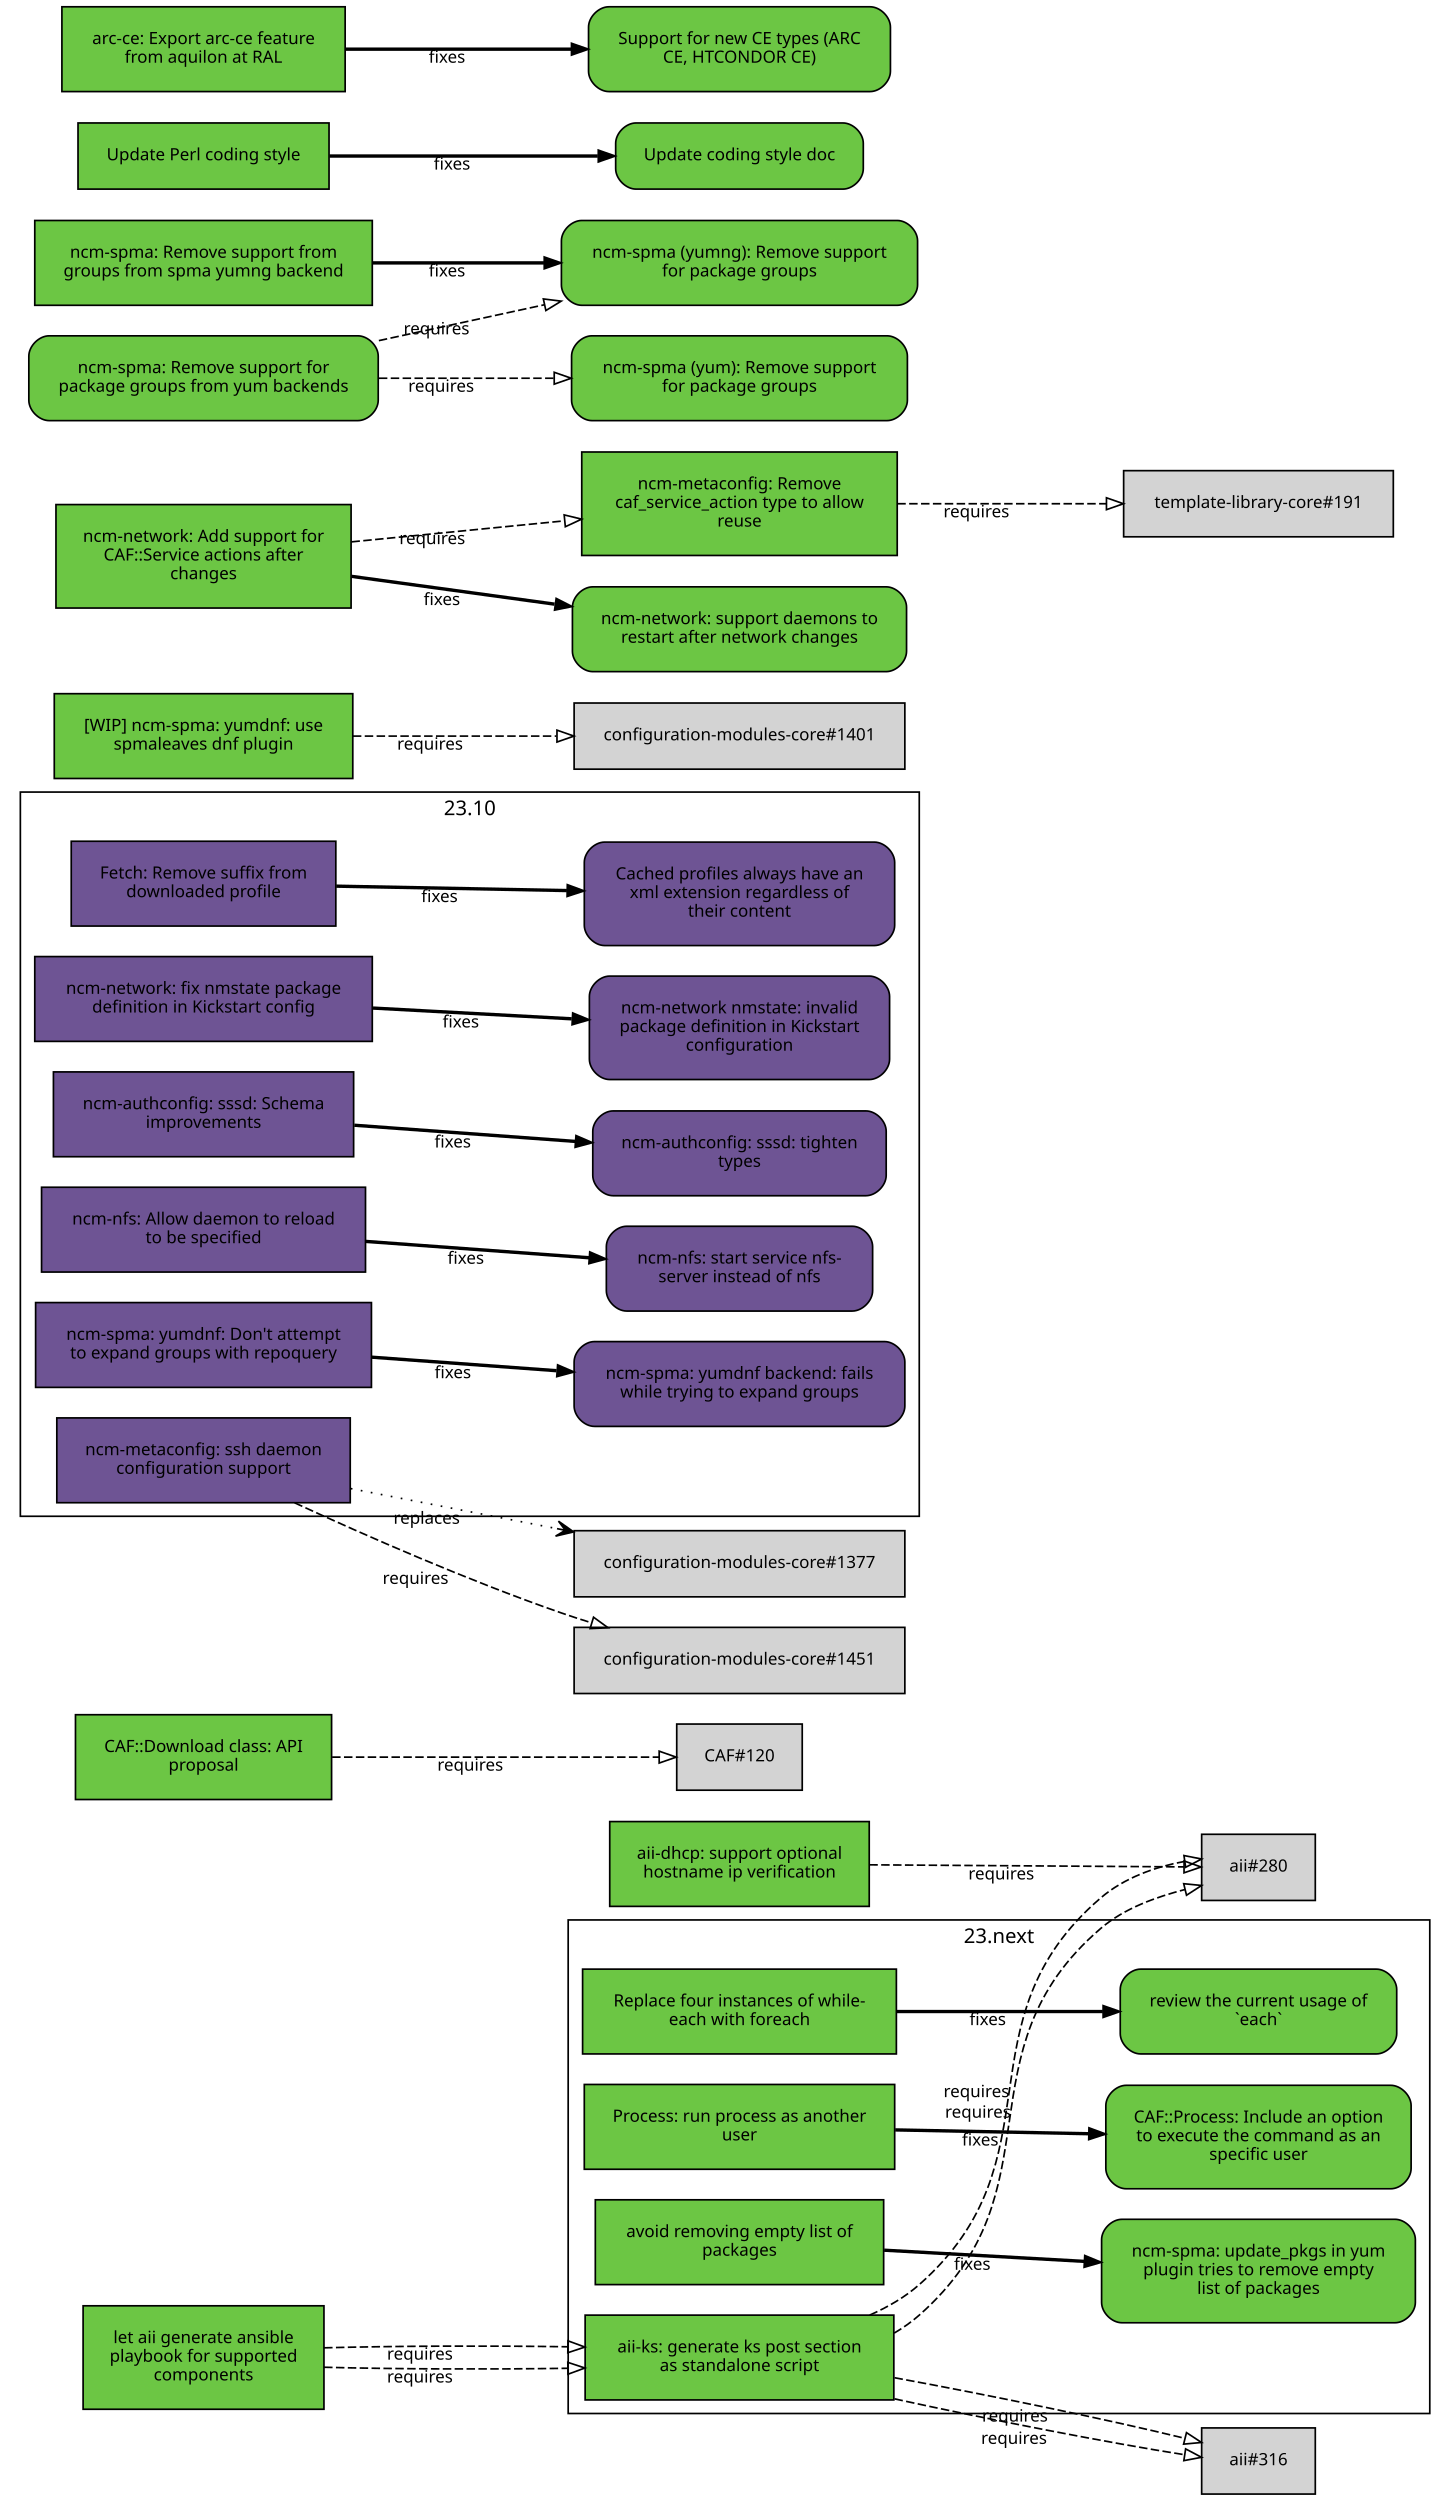
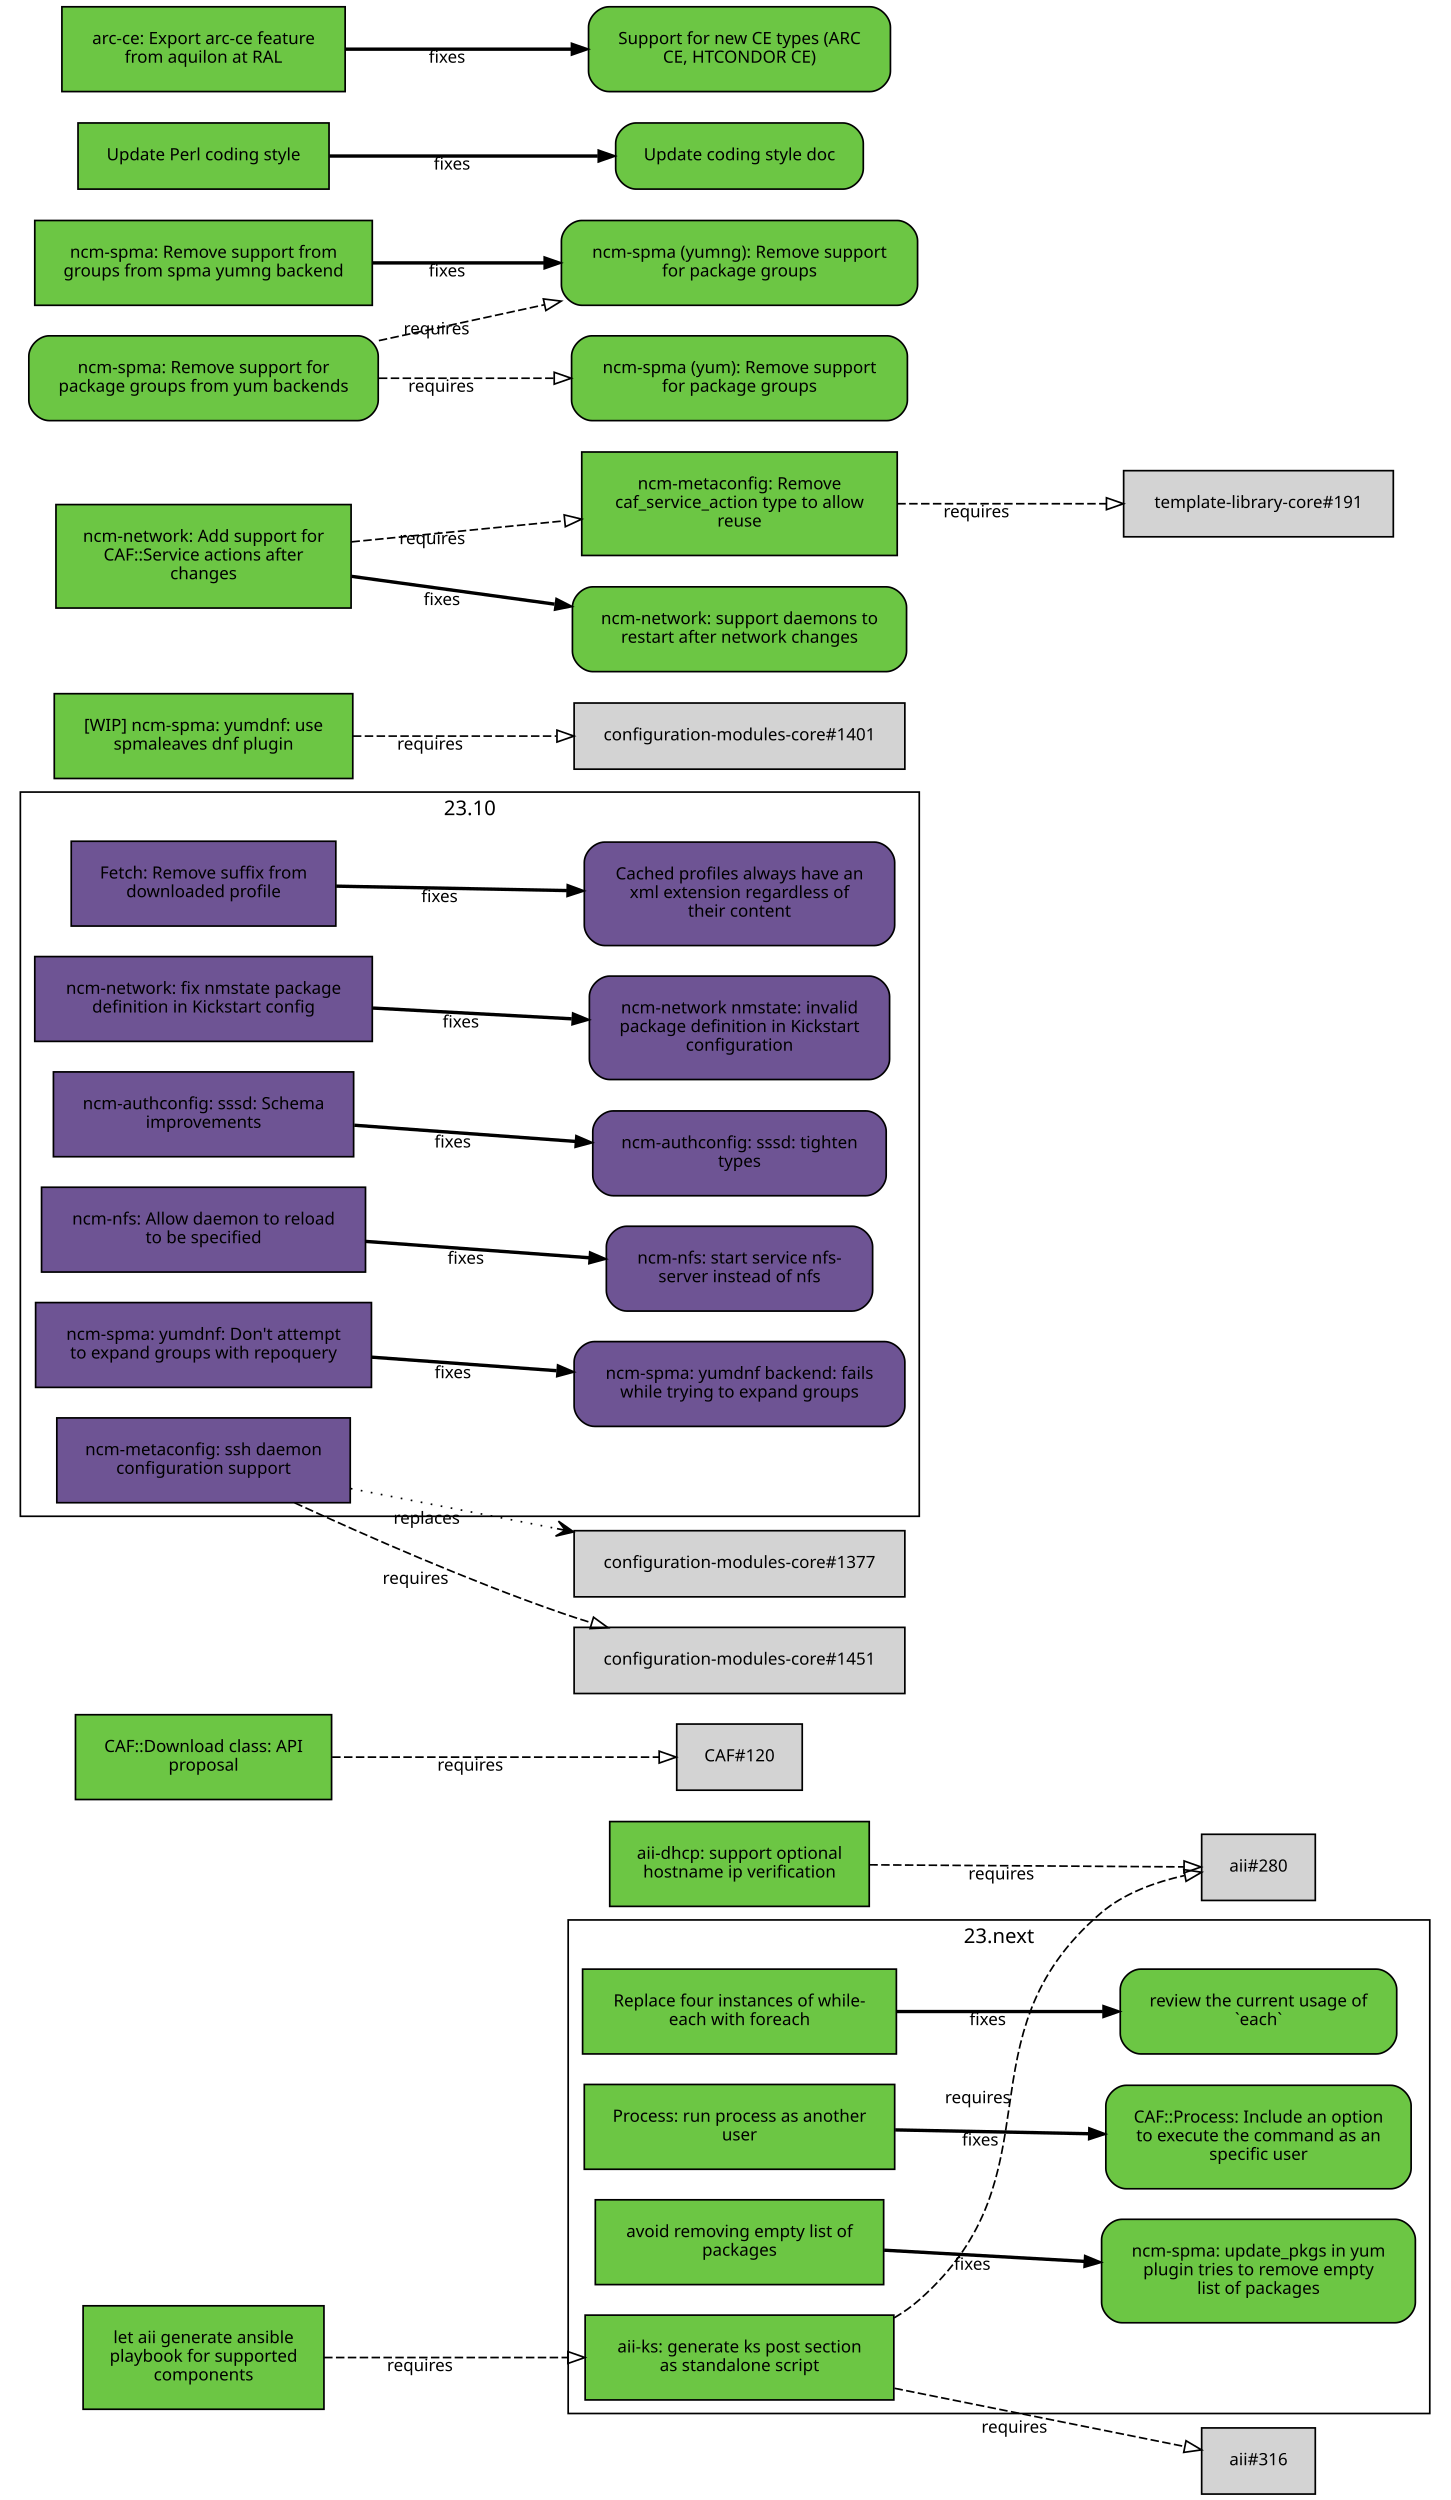
<svg xmlns="http://www.w3.org/2000/svg" xmlns:xlink="http://www.w3.org/1999/xlink" width="855pt" height="1474pt" viewBox="0.00 0.00 855.00 1474.00">
  <g id="graph0" class="graph" transform="scale(1 1) rotate(0) translate(4 1470)">
    <polygon fill="white" stroke="white" points="-4,5 -4,-1470 852,-1470 852,5 -4,5" />
    <g id="clust2" class="cluster">
      <polygon fill="none" stroke="black" points="8,-576 8,-1003 538,-1003 538,-576 8,-576" />
      <text text-anchor="middle" x="273" y="-989.4" font-family="Sans" font-size="12.00">23.10</text>
    </g>
    <g id="clust1" class="cluster">
      <polygon fill="none" stroke="black" points="331,-47 331,-338 839,-338 839,-47 331,-47" />
      <text text-anchor="middle" x="585" y="-324.4" font-family="Sans" font-size="12.00">23.next</text>
    </g>
    <g id="node1" class="node">
      <g id="a_node1">
        <a xlink:href="https://github.com/quattor/aii/pull/328" xlink:title="aii#328 (pull-request)" target="_parent">
          <polygon fill="#6cc644" stroke="black" points="523,-105 341,-105 341,-55 523,-55 523,-105" />
          <text text-anchor="middle" x="432" y="-83" font-family="Sans" font-size="10.00">aii-ks: generate ks post section</text>
          <text text-anchor="middle" x="432" y="-72" font-family="Sans" font-size="10.00">as standalone script</text>
        </a>
      </g>
    </g>
    <g id="node2" class="node">
      <polygon fill="lightgrey" stroke="black" points="771.5,-388.5 704.5,-388.5 704.5,-349.5 771.5,-349.5 771.5,-388.5" />
      <text text-anchor="middle" x="738" y="-366.5" font-family="Sans" font-size="10.00">aii#280</text>
    </g>
    <g id="edge1" class="edge">
-       <path fill="none" stroke="black" stroke-dasharray="5,2" d="M523.177,-94.39C528.47,-97.484 533.473,-101.008 538,-105 621.964,-179.027 560.019,-260.143 645,-333 658.839,-344.864 677.673,-351.519 694.696,-355.954" />
-       <polygon fill="none" stroke="black" points="693.914,-359.366 704.458,-358.332 695.57,-352.565 693.914,-359.366" />
-       <text text-anchor="middle" x="572.597" y="-221.396" font-family="Sans" font-size="10.00">requires</text>
+       <path fill="none" stroke="black" stroke-dasharray="5,2" d="M523.177,-103.373C528.47,-106.484 533.473,-110.008 538,-114 621.964,-188.027 560.019,-269.143 645,-342 658.709,-353.754 677.321,-360.394 694.218,-364.145" />
+       <polygon fill="none" stroke="black" points="693.975,-367.663 704.458,-366.126 695.305,-360.79 693.975,-367.663" />
+       <text text-anchor="middle" x="572.527" y="-229.944" font-family="Sans" font-size="10.00">requires</text>
    </g>
    <g id="node3" class="node">
      <polygon fill="lightgrey" stroke="black" points="771.5,-38.5 704.5,-38.5 704.5,0.5 771.5,0.5 771.5,-38.5" />
      <text text-anchor="middle" x="738" y="-16.5" font-family="Sans" font-size="10.00">aii#316</text>
    </g>
    <g id="edge2" class="edge">
-       <path fill="none" stroke="black" stroke-dasharray="5,2" d="M523.387,-55.632C579.936,-43.279 650.18,-29.64 694.316,-22.702" />
-       <polygon fill="none" stroke="black" points="695.047,-26.131 704.407,-21.166 693.994,-19.211 695.047,-26.131" />
-       <text text-anchor="middle" x="593.86" y="-29.068" font-family="Sans" font-size="10.00">requires</text>
-     </g>
-     <g id="edge4" class="edge">
-       <path fill="none" stroke="black" stroke-dasharray="5,2" d="M508.774,-105.023C519.372,-109.688 529.52,-115.524 538,-123 621.964,-197.027 560.019,-278.143 645,-351 658.709,-362.754 677.321,-369.394 694.218,-372.46" />
-       <polygon fill="none" stroke="black" points="694.064,-375.973 704.458,-373.92 695.052,-369.043 694.064,-375.973" />
-       <text text-anchor="middle" x="571.715" y="-233.513" font-family="Sans" font-size="10.00">requires</text>
-     </g>
-     <g id="edge5" class="edge">
-       <path fill="none" stroke="black" stroke-dasharray="5,2" d="M523.387,-68.094C580.055,-57.731 650.477,-43.141 694.595,-32.36" />
-       <polygon fill="none" stroke="black" points="695.551,-35.729 704.407,-29.914 693.857,-28.937 695.551,-35.729" />
-       <text text-anchor="middle" x="594.405" y="-42.236" font-family="Sans" font-size="10.00">requires</text>
+       <path fill="none" stroke="black" stroke-dasharray="5,2" d="M523.387,-61.863C580.055,-50.492 650.477,-36.362 694.595,-27.509" />
+       <polygon fill="none" stroke="black" points="695.291,-30.939 704.407,-25.54 693.914,-24.076 695.291,-30.939" />
+       <text text-anchor="middle" x="594.051" y="-35.671" font-family="Sans" font-size="10.00">requires</text>
    </g>
    <g id="node4" class="node">
      <g id="a_node4">
        <a xlink:href="https://github.com/quattor/aii/pull/331" xlink:title="aii#331 (pull-request)" target="_parent">
          <polygon fill="#6cc644" stroke="black" points="187,-110.5 45,-110.5 45,-49.5 187,-49.5 187,-110.5" />
          <text text-anchor="middle" x="116" y="-88.5" font-family="Sans" font-size="10.00">let aii generate ansible</text>
          <text text-anchor="middle" x="116" y="-77.5" font-family="Sans" font-size="10.00">playbook for supported</text>
          <text text-anchor="middle" x="116" y="-66.5" font-family="Sans" font-size="10.00">components</text>
        </a>
      </g>
    </g>
    <g id="edge3" class="edge">
-       <path fill="none" stroke="black" stroke-dasharray="5,2" d="M187.077,-74.27C229.343,-73.16 283.883,-72.956 330.668,-73.657" />
-       <polygon fill="none" stroke="black" points="330.777,-77.159 340.834,-73.826 330.893,-70.16 330.777,-77.159" />
-       <text text-anchor="middle" x="243.574" y="-65.263" font-family="Sans" font-size="10.00">requires</text>
-     </g>
-     <g id="edge6" class="edge">
-       <path fill="none" stroke="black" stroke-dasharray="5,2" d="M187.077,-85.73C229.343,-86.84 283.883,-87.044 330.668,-86.343" />
-       <polygon fill="none" stroke="black" points="330.893,-89.84 340.834,-86.174 330.777,-82.841 330.893,-89.84" />
-       <text text-anchor="middle" x="243.574" y="-78.737" font-family="Sans" font-size="10.00">requires</text>
+       <path fill="none" stroke="black" stroke-dasharray="5,2" d="M187.077,-80C229.343,-80 283.883,-80 330.668,-80" />
+       <polygon fill="none" stroke="black" points="330.834,-83.5 340.834,-80 330.834,-76.5 330.834,-83.5" />
+       <text text-anchor="middle" x="243.574" y="-72" font-family="Sans" font-size="10.00">requires</text>
    </g>
    <g id="node5" class="node">
      <g id="a_node5">
        <a xlink:href="https://github.com/quattor/aii/pull/299" xlink:title="aii#299 (pull-request)" target="_parent">
          <polygon fill="#6cc644" stroke="black" points="508.5,-396 355.5,-396 355.5,-346 508.5,-346 508.5,-396" />
          <text text-anchor="middle" x="432" y="-374" font-family="Sans" font-size="10.00">aii-dhcp: support optional</text>
          <text text-anchor="middle" x="432" y="-363" font-family="Sans" font-size="10.00">hostname ip verification</text>
        </a>
      </g>
    </g>
-     <g id="edge7" class="edge">
+     <g id="edge4" class="edge">
      <path fill="none" stroke="black" stroke-dasharray="5,2" d="M508.537,-370.503C567.023,-370.118 645.931,-369.599 694.049,-369.283" />
      <polygon fill="none" stroke="black" points="694.146,-372.782 704.123,-369.216 694.1,-365.782 694.146,-372.782" />
      <text text-anchor="middle" x="586.342" y="-361.86" font-family="Sans" font-size="10.00">requires</text>
    </g>
    <g id="node6" class="node">
      <g id="a_node6">
        <a xlink:href="https://github.com/quattor/CAF/pull/277" xlink:title="CAF#277 (pull-request)" target="_parent">
          <polygon fill="#6cc644" stroke="black" points="524.5,-309 339.5,-309 339.5,-259 524.5,-259 524.5,-309" />
          <text text-anchor="middle" x="432" y="-287" font-family="Sans" font-size="10.00">Replace four instances of while-</text>
          <text text-anchor="middle" x="432" y="-276" font-family="Sans" font-size="10.00">each with foreach</text>
        </a>
      </g>
    </g>
    <g id="node7" class="node">
      <g id="a_node7">
        <a xlink:href="https://github.com/quattor/CAF/issues/109" xlink:title="CAF#109 (issue)" target="_parent">
          <path fill="#6cc644" stroke="black" d="M807.5,-309C807.5,-309 668.5,-309 668.5,-309 662.5,-309 656.5,-303 656.5,-297 656.5,-297 656.5,-271 656.5,-271 656.5,-265 662.5,-259 668.5,-259 668.5,-259 807.5,-259 807.5,-259 813.5,-259 819.5,-265 819.5,-271 819.5,-271 819.5,-297 819.5,-297 819.5,-303 813.5,-309 807.5,-309" />
          <text text-anchor="middle" x="738" y="-287" font-family="Sans" font-size="10.00">review the current usage of</text>
          <text text-anchor="middle" x="738" y="-276" font-family="Sans" font-size="10.00">`each`</text>
        </a>
      </g>
    </g>
-     <g id="edge8" class="edge">
+     <g id="edge5" class="edge">
      <path fill="none" stroke="black" stroke-width="2" d="M524.622,-284C563.139,-284 607.831,-284 646.253,-284" />
      <polygon fill="black" stroke="black" points="646.394,-287.5 656.394,-284 646.394,-280.5 646.394,-287.5" />
      <text text-anchor="middle" x="578.345" y="-276" font-family="Sans" font-size="10.00">fixes</text>
    </g>
    <g id="node8" class="node">
      <g id="a_node8">
        <a xlink:href="https://github.com/quattor/CAF/pull/257" xlink:title="CAF#257 (pull-request)" target="_parent">
          <polygon fill="#6cc644" stroke="black" points="523.5,-241 340.5,-241 340.5,-191 523.5,-191 523.5,-241" />
          <text text-anchor="middle" x="432" y="-219" font-family="Sans" font-size="10.00">Process: run process as another</text>
          <text text-anchor="middle" x="432" y="-208" font-family="Sans" font-size="10.00">user</text>
        </a>
      </g>
    </g>
    <g id="node9" class="node">
      <g id="a_node9">
        <a xlink:href="https://github.com/quattor/CAF/issues/253" xlink:title="CAF#253 (issue)" target="_parent">
          <path fill="#6cc644" stroke="black" d="M816,-240.5C816,-240.5 660,-240.5 660,-240.5 654,-240.5 648,-234.5 648,-228.5 648,-228.5 648,-191.5 648,-191.5 648,-185.5 654,-179.5 660,-179.5 660,-179.5 816,-179.5 816,-179.5 822,-179.5 828,-185.5 828,-191.5 828,-191.5 828,-228.5 828,-228.5 828,-234.5 822,-240.5 816,-240.5" />
          <text text-anchor="middle" x="738" y="-218.5" font-family="Sans" font-size="10.00">CAF::Process: Include an option</text>
          <text text-anchor="middle" x="738" y="-207.5" font-family="Sans" font-size="10.00">to execute the command as an</text>
          <text text-anchor="middle" x="738" y="-196.5" font-family="Sans" font-size="10.00">specific user</text>
        </a>
      </g>
    </g>
-     <g id="edge9" class="edge">
+     <g id="edge6" class="edge">
      <path fill="none" stroke="black" stroke-width="2" d="M523.798,-214.208C559.701,-213.499 601.072,-212.683 637.762,-211.959" />
      <polygon fill="black" stroke="black" points="638.048,-215.454 647.977,-211.757 637.91,-208.455 638.048,-215.454" />
      <text text-anchor="middle" x="573.947" y="-204.981" font-family="Sans" font-size="10.00">fixes</text>
    </g>
    <g id="node10" class="node">
      <g id="a_node10">
        <a xlink:href="https://github.com/quattor/CAF/pull/110" xlink:title="CAF#110 (pull-request)" target="_parent">
          <polygon fill="#6cc644" stroke="black" points="191.5,-459 40.5,-459 40.5,-409 191.5,-409 191.5,-459" />
          <text text-anchor="middle" x="116" y="-437" font-family="Sans" font-size="10.00">CAF::Download class: API</text>
          <text text-anchor="middle" x="116" y="-426" font-family="Sans" font-size="10.00">proposal</text>
        </a>
      </g>
    </g>
    <g id="node11" class="node">
      <polygon fill="lightgrey" stroke="black" points="469,-453.5 395,-453.5 395,-414.5 469,-414.5 469,-453.5" />
      <text text-anchor="middle" x="432" y="-431.5" font-family="Sans" font-size="10.00">CAF#120</text>
    </g>
-     <g id="edge10" class="edge">
+     <g id="edge7" class="edge">
      <path fill="none" stroke="black" stroke-dasharray="5,2" d="M191.812,-434C251.718,-434 333.856,-434 384.623,-434" />
      <polygon fill="none" stroke="black" points="384.651,-437.5 394.651,-434 384.651,-430.5 384.651,-437.5" />
      <text text-anchor="middle" x="273.255" y="-426" font-family="Sans" font-size="10.00">requires</text>
    </g>
    <g id="node12" class="node">
      <g id="a_node12">
        <a xlink:href="https://github.com/quattor/CCM/pull/210" xlink:title="CCM#210 (pull-request)" target="_parent">
          <polygon fill="#6e5494" stroke="black" points="194,-974 38,-974 38,-924 194,-924 194,-974" />
          <text text-anchor="middle" x="116" y="-952" font-family="Sans" font-size="10.00">Fetch: Remove suffix from</text>
          <text text-anchor="middle" x="116" y="-941" font-family="Sans" font-size="10.00">downloaded profile</text>
        </a>
      </g>
    </g>
    <g id="node13" class="node">
      <g id="a_node13">
        <a xlink:href="https://github.com/quattor/CCM/issues/204" xlink:title="CCM#204 (issue)" target="_parent">
          <path fill="#6e5494" stroke="black" d="M511.5,-973.5C511.5,-973.5 352.5,-973.5 352.5,-973.5 346.5,-973.5 340.5,-967.5 340.5,-961.5 340.5,-961.5 340.5,-924.5 340.5,-924.5 340.5,-918.5 346.5,-912.5 352.5,-912.5 352.5,-912.5 511.5,-912.5 511.5,-912.5 517.5,-912.5 523.5,-918.5 523.5,-924.5 523.5,-924.5 523.5,-961.5 523.5,-961.5 523.5,-967.5 517.5,-973.5 511.5,-973.5" />
          <text text-anchor="middle" x="432" y="-951.5" font-family="Sans" font-size="10.00">Cached profiles always have an</text>
          <text text-anchor="middle" x="432" y="-940.5" font-family="Sans" font-size="10.00">xml extension regardless of</text>
          <text text-anchor="middle" x="432" y="-929.5" font-family="Sans" font-size="10.00">their content</text>
        </a>
      </g>
    </g>
-     <g id="edge11" class="edge">
+     <g id="edge8" class="edge">
      <path fill="none" stroke="black" stroke-width="2" d="M194.215,-947.525C235.236,-946.741 286.154,-945.768 330.251,-944.925" />
      <polygon fill="black" stroke="black" points="330.492,-948.421 340.423,-944.731 330.358,-941.423 330.492,-948.421" />
      <text text-anchor="middle" x="255.112" y="-938.132" font-family="Sans" font-size="10.00">fixes</text>
    </g>
    <g id="node14" class="node">
      <g id="a_node14">
        <a xlink:href="https://github.com/quattor/configuration-modules-core/pull/1630" xlink:title="configuration-modules-core#1630 (pull-request)" target="_parent">
          <polygon fill="#6e5494" stroke="black" points="215.5,-906 16.5,-906 16.5,-856 215.5,-856 215.5,-906" />
          <text text-anchor="middle" x="116" y="-884" font-family="Sans" font-size="10.00">ncm-network: fix nmstate package</text>
          <text text-anchor="middle" x="116" y="-873" font-family="Sans" font-size="10.00">definition in Kickstart config</text>
        </a>
      </g>
    </g>
    <g id="node15" class="node">
      <g id="a_node15">
        <a xlink:href="https://github.com/quattor/configuration-modules-core/issues/1629" xlink:title="configuration-modules-core#1629 (issue)" target="_parent">
          <path fill="#6e5494" stroke="black" d="M508.5,-894.5C508.5,-894.5 355.5,-894.5 355.5,-894.5 349.5,-894.5 343.5,-888.5 343.5,-882.5 343.5,-882.5 343.5,-845.5 343.5,-845.5 343.5,-839.5 349.5,-833.5 355.5,-833.5 355.5,-833.5 508.5,-833.5 508.5,-833.5 514.5,-833.5 520.5,-839.5 520.5,-845.5 520.5,-845.5 520.5,-882.5 520.5,-882.5 520.5,-888.5 514.5,-894.5 508.5,-894.5" />
          <text text-anchor="middle" x="432" y="-872.5" font-family="Sans" font-size="10.00">ncm-network nmstate: invalid</text>
          <text text-anchor="middle" x="432" y="-861.5" font-family="Sans" font-size="10.00">package definition in Kickstart</text>
          <text text-anchor="middle" x="432" y="-850.5" font-family="Sans" font-size="10.00">configuration</text>
        </a>
      </g>
    </g>
-     <g id="edge12" class="edge">
+     <g id="edge9" class="edge">
      <path fill="none" stroke="black" stroke-width="2" d="M215.921,-875.644C253.303,-873.621 295.798,-871.32 333.087,-869.301" />
      <polygon fill="black" stroke="black" points="333.662,-872.775 343.458,-868.74 333.283,-865.785 333.662,-872.775" />
      <text text-anchor="middle" x="267.683" y="-864.192" font-family="Sans" font-size="10.00">fixes</text>
    </g>
    <g id="node16" class="node">
      <g id="a_node16">
        <a xlink:href="https://github.com/quattor/configuration-modules-core/pull/1622" xlink:title="configuration-modules-core#1622 (pull-request)" target="_parent">
          <polygon fill="#6e5494" stroke="black" points="204.5,-838 27.5,-838 27.5,-788 204.5,-788 204.5,-838" />
          <text text-anchor="middle" x="116" y="-816" font-family="Sans" font-size="10.00">ncm-authconfig: sssd: Schema</text>
          <text text-anchor="middle" x="116" y="-805" font-family="Sans" font-size="10.00">improvements</text>
        </a>
      </g>
    </g>
    <g id="node17" class="node">
      <g id="a_node17">
        <a xlink:href="https://github.com/quattor/configuration-modules-core/issues/1471" xlink:title="configuration-modules-core#1471 (issue)" target="_parent">
          <path fill="#6e5494" stroke="black" d="M506.5,-815C506.5,-815 357.5,-815 357.5,-815 351.5,-815 345.5,-809 345.5,-803 345.5,-803 345.5,-777 345.5,-777 345.5,-771 351.5,-765 357.5,-765 357.5,-765 506.5,-765 506.5,-765 512.5,-765 518.5,-771 518.5,-777 518.5,-777 518.5,-803 518.5,-803 518.5,-809 512.5,-815 506.5,-815" />
          <text text-anchor="middle" x="432" y="-793" font-family="Sans" font-size="10.00">ncm-authconfig: sssd: tighten</text>
          <text text-anchor="middle" x="432" y="-782" font-family="Sans" font-size="10.00">types</text>
        </a>
      </g>
    </g>
-     <g id="edge13" class="edge">
+     <g id="edge10" class="edge">
      <path fill="none" stroke="black" stroke-width="2" d="M204.884,-806.563C245.446,-803.592 293.697,-800.057 335.189,-797.018" />
      <polygon fill="black" stroke="black" points="335.589,-800.498 345.307,-796.277 335.078,-793.517 335.589,-800.498" />
      <text text-anchor="middle" x="262.92" y="-793.433" font-family="Sans" font-size="10.00">fixes</text>
    </g>
    <g id="node18" class="node">
      <g id="a_node18">
        <a xlink:href="https://github.com/quattor/configuration-modules-core/pull/1621" xlink:title="configuration-modules-core#1621 (pull-request)" target="_parent">
          <polygon fill="#6e5494" stroke="black" points="211.5,-770 20.5,-770 20.5,-720 211.5,-720 211.5,-770" />
          <text text-anchor="middle" x="116" y="-748" font-family="Sans" font-size="10.00">ncm-nfs: Allow daemon to reload</text>
          <text text-anchor="middle" x="116" y="-737" font-family="Sans" font-size="10.00">to be specified</text>
        </a>
      </g>
    </g>
    <g id="node19" class="node">
      <g id="a_node19">
        <a xlink:href="https://github.com/quattor/configuration-modules-core/issues/1618" xlink:title="configuration-modules-core#1618 (issue)" target="_parent">
          <path fill="#6e5494" stroke="black" d="M498.5,-747C498.5,-747 365.5,-747 365.5,-747 359.5,-747 353.5,-741 353.5,-735 353.5,-735 353.5,-709 353.5,-709 353.5,-703 359.5,-697 365.5,-697 365.5,-697 498.5,-697 498.5,-697 504.5,-697 510.5,-703 510.5,-709 510.5,-709 510.5,-735 510.5,-735 510.5,-741 504.5,-747 498.5,-747" />
          <text text-anchor="middle" x="432" y="-725" font-family="Sans" font-size="10.00">ncm-nfs: start service nfs-</text>
          <text text-anchor="middle" x="432" y="-714" font-family="Sans" font-size="10.00">server instead of nfs</text>
        </a>
      </g>
    </g>
-     <g id="edge14" class="edge">
+     <g id="edge11" class="edge">
      <path fill="none" stroke="black" stroke-width="2" d="M211.636,-738.068C253.508,-735.001 302.447,-731.416 343.464,-728.412" />
      <polygon fill="black" stroke="black" points="343.722,-731.902 353.439,-727.681 343.21,-724.921 343.722,-731.902" />
      <text text-anchor="middle" x="270.635" y="-724.868" font-family="Sans" font-size="10.00">fixes</text>
    </g>
    <g id="node20" class="node">
      <g id="a_node20">
        <a xlink:href="https://github.com/quattor/configuration-modules-core/pull/1620" xlink:title="configuration-modules-core#1620 (pull-request)" target="_parent">
          <polygon fill="#6e5494" stroke="black" points="215,-702 17,-702 17,-652 215,-652 215,-702" />
          <text text-anchor="middle" x="116" y="-680" font-family="Sans" font-size="10.00">ncm-spma: yumdnf: Don't attempt</text>
          <text text-anchor="middle" x="116" y="-669" font-family="Sans" font-size="10.00">to expand groups with repoquery</text>
        </a>
      </g>
    </g>
    <g id="node21" class="node">
      <g id="a_node21">
        <a xlink:href="https://github.com/quattor/configuration-modules-core/issues/1524" xlink:title="configuration-modules-core#1524 (issue)" target="_parent">
          <path fill="#6e5494" stroke="black" d="M517.5,-679C517.5,-679 346.5,-679 346.5,-679 340.5,-679 334.5,-673 334.5,-667 334.5,-667 334.5,-641 334.5,-641 334.5,-635 340.5,-629 346.5,-629 346.5,-629 517.5,-629 517.5,-629 523.5,-629 529.5,-635 529.5,-641 529.5,-641 529.5,-667 529.5,-667 529.5,-673 523.5,-679 517.5,-679" />
          <text text-anchor="middle" x="432" y="-657" font-family="Sans" font-size="10.00">ncm-spma: yumdnf backend: fails</text>
          <text text-anchor="middle" x="432" y="-646" font-family="Sans" font-size="10.00">while trying to expand groups</text>
        </a>
      </g>
    </g>
-     <g id="edge15" class="edge">
+     <g id="edge12" class="edge">
      <path fill="none" stroke="black" stroke-width="2" d="M215.06,-669.817C249.699,-667.28 288.815,-664.415 324.146,-661.827" />
      <polygon fill="black" stroke="black" points="324.773,-665.29 334.491,-661.069 324.262,-658.309 324.773,-665.29" />
      <text text-anchor="middle" x="262.99" y="-657.428" font-family="Sans" font-size="10.00">fixes</text>
    </g>
    <g id="node22" class="node">
      <g id="a_node22">
        <a xlink:href="https://github.com/quattor/configuration-modules-core/pull/1554" xlink:title="configuration-modules-core#1554 (pull-request)" target="_parent">
          <polygon fill="#6cc644" stroke="black" points="517,-173 347,-173 347,-123 517,-123 517,-173" />
          <text text-anchor="middle" x="432" y="-151" font-family="Sans" font-size="10.00">avoid removing empty list of</text>
          <text text-anchor="middle" x="432" y="-140" font-family="Sans" font-size="10.00">packages</text>
        </a>
      </g>
    </g>
    <g id="node23" class="node">
      <g id="a_node23">
        <a xlink:href="https://github.com/quattor/configuration-modules-core/issues/1553" xlink:title="configuration-modules-core#1553 (issue)" target="_parent">
          <path fill="#6cc644" stroke="black" d="M818.5,-161.5C818.5,-161.5 657.5,-161.5 657.5,-161.5 651.5,-161.5 645.5,-155.5 645.5,-149.5 645.5,-149.5 645.5,-112.5 645.5,-112.5 645.5,-106.5 651.5,-100.5 657.5,-100.5 657.5,-100.5 818.5,-100.5 818.5,-100.5 824.5,-100.5 830.5,-106.5 830.5,-112.5 830.5,-112.5 830.5,-149.5 830.5,-149.5 830.5,-155.5 824.5,-161.5 818.5,-161.5" />
          <text text-anchor="middle" x="738" y="-139.5" font-family="Sans" font-size="10.00">ncm-spma: update_pkgs in yum</text>
          <text text-anchor="middle" x="738" y="-128.5" font-family="Sans" font-size="10.00">plugin tries to remove empty</text>
          <text text-anchor="middle" x="738" y="-117.5" font-family="Sans" font-size="10.00">list of packages</text>
        </a>
      </g>
    </g>
-     <g id="edge16" class="edge">
+     <g id="edge13" class="edge">
      <path fill="none" stroke="black" stroke-width="2" d="M517.277,-143.287C553.812,-141.244 596.909,-138.834 635.213,-136.692" />
      <polygon fill="black" stroke="black" points="635.57,-140.178 645.359,-136.125 635.179,-133.189 635.57,-140.178" />
      <text text-anchor="middle" x="569.248" y="-131.71" font-family="Sans" font-size="10.00">fixes</text>
    </g>
    <g id="node24" class="node">
      <g id="a_node24">
        <a xlink:href="https://github.com/quattor/configuration-modules-core/pull/1452" xlink:title="configuration-modules-core#1452 (pull-request)" target="_parent">
          <polygon fill="#6e5494" stroke="black" points="202.5,-634 29.5,-634 29.5,-584 202.5,-584 202.5,-634" />
          <text text-anchor="middle" x="116" y="-612" font-family="Sans" font-size="10.00">ncm-metaconfig: ssh daemon</text>
          <text text-anchor="middle" x="116" y="-601" font-family="Sans" font-size="10.00">configuration support</text>
        </a>
      </g>
    </g>
    <g id="node25" class="node">
      <polygon fill="lightgrey" stroke="black" points="529.5,-567.5 334.5,-567.5 334.5,-528.5 529.5,-528.5 529.5,-567.5" />
      <text text-anchor="middle" x="432" y="-545.5" font-family="Sans" font-size="10.00">configuration-modules-core#1377</text>
    </g>
-     <g id="edge17" class="edge">
+     <g id="edge14" class="edge">
      <path fill="none" stroke="black" stroke-dasharray="1,5" d="M202.802,-592.331C240.298,-585.047 284.669,-576.427 324.269,-568.734" />
      <polygon fill="black" stroke="black" points="334.228,-566.8 325.269,-573.124 329.319,-567.753 324.411,-568.707 324.411,-568.707 324.411,-568.707 329.319,-567.753 323.553,-564.289 334.228,-566.8 334.228,-566.8" />
      <text text-anchor="middle" x="247.583" y="-571.552" font-family="Sans" font-size="10.00">replaces</text>
    </g>
    <g id="node26" class="node">
      <polygon fill="lightgrey" stroke="black" points="529.5,-510.5 334.5,-510.5 334.5,-471.5 529.5,-471.5 529.5,-510.5" />
      <text text-anchor="middle" x="432" y="-488.5" font-family="Sans" font-size="10.00">configuration-modules-core#1451</text>
    </g>
-     <g id="edge18" class="edge">
+     <g id="edge15" class="edge">
      <path fill="none" stroke="black" stroke-dasharray="5,2" d="M169.693,-583.943C211.678,-564.586 272.288,-537.982 327,-519 332.797,-516.989 338.816,-515.033 344.905,-513.152" />
      <polygon fill="none" stroke="black" points="345.944,-516.495 354.51,-510.26 343.926,-509.792 345.944,-516.495" />
      <text text-anchor="middle" x="240.995" y="-536.113" font-family="Sans" font-size="10.00">requires</text>
    </g>
    <g id="node27" class="node">
      <g id="a_node27">
        <a xlink:href="https://github.com/quattor/configuration-modules-core/pull/1507" xlink:title="configuration-modules-core#1507 (pull-request)" target="_parent">
          <polygon fill="#6cc644" stroke="black" points="204,-1061 28,-1061 28,-1011 204,-1011 204,-1061" />
          <text text-anchor="middle" x="116" y="-1039" font-family="Sans" font-size="10.00">[WIP] ncm-spma: yumdnf: use</text>
          <text text-anchor="middle" x="116" y="-1028" font-family="Sans" font-size="10.00">spmaleaves dnf plugin</text>
        </a>
      </g>
    </g>
    <g id="node28" class="node">
      <polygon fill="lightgrey" stroke="black" points="529.5,-1055.5 334.5,-1055.5 334.5,-1016.5 529.5,-1016.5 529.5,-1055.5" />
      <text text-anchor="middle" x="432" y="-1033.5" font-family="Sans" font-size="10.00">configuration-modules-core#1401</text>
    </g>
-     <g id="edge19" class="edge">
+     <g id="edge16" class="edge">
      <path fill="none" stroke="black" stroke-dasharray="5,2" d="M204.05,-1036C241.203,-1036 284.927,-1036 324.027,-1036" />
      <polygon fill="none" stroke="black" points="324.391,-1039.5 334.391,-1036 324.391,-1032.5 324.391,-1039.5" />
      <text text-anchor="middle" x="249.549" y="-1028" font-family="Sans" font-size="10.00">requires</text>
    </g>
    <g id="node29" class="node">
      <g id="a_node29">
        <a xlink:href="https://github.com/quattor/configuration-modules-core/pull/1336" xlink:title="configuration-modules-core#1336 (pull-request)" target="_parent">
          <polygon fill="#6cc644" stroke="black" points="203,-1172.5 29,-1172.5 29,-1111.5 203,-1111.5 203,-1172.5" />
          <text text-anchor="middle" x="116" y="-1150.5" font-family="Sans" font-size="10.00">ncm-network: Add support for</text>
          <text text-anchor="middle" x="116" y="-1139.5" font-family="Sans" font-size="10.00">CAF::Service actions after</text>
          <text text-anchor="middle" x="116" y="-1128.5" font-family="Sans" font-size="10.00">changes</text>
        </a>
      </g>
    </g>
    <g id="node30" class="node">
      <g id="a_node30">
        <a xlink:href="https://github.com/quattor/configuration-modules-core/pull/1335" xlink:title="configuration-modules-core#1335 (pull-request)" target="_parent">
          <polygon fill="#6cc644" stroke="black" points="525,-1203.5 339,-1203.5 339,-1142.5 525,-1142.5 525,-1203.5" />
          <text text-anchor="middle" x="432" y="-1181.5" font-family="Sans" font-size="10.00">ncm-metaconfig: Remove</text>
          <text text-anchor="middle" x="432" y="-1170.5" font-family="Sans" font-size="10.00">caf_service_action type to allow</text>
          <text text-anchor="middle" x="432" y="-1159.5" font-family="Sans" font-size="10.00">reuse</text>
        </a>
      </g>
    </g>
-     <g id="edge20" class="edge">
+     <g id="edge17" class="edge">
      <path fill="none" stroke="black" stroke-dasharray="5,2" d="M203.217,-1150.51C242.047,-1154.35 288.184,-1158.9 328.746,-1162.9" />
      <polygon fill="none" stroke="black" points="328.636,-1166.41 338.931,-1163.91 329.323,-1159.44 328.636,-1166.41" />
      <text text-anchor="middle" x="250.868" y="-1149.19" font-family="Sans" font-size="10.00">requires</text>
    </g>
    <g id="node31" class="node">
      <g id="a_node31">
        <a xlink:href="https://github.com/quattor/configuration-modules-core/issues/1071" xlink:title="configuration-modules-core#1071 (issue)" target="_parent">
          <path fill="#6cc644" stroke="black" d="M518.5,-1124C518.5,-1124 345.5,-1124 345.5,-1124 339.5,-1124 333.5,-1118 333.5,-1112 333.5,-1112 333.5,-1086 333.5,-1086 333.5,-1080 339.5,-1074 345.5,-1074 345.5,-1074 518.5,-1074 518.5,-1074 524.5,-1074 530.5,-1080 530.5,-1086 530.5,-1086 530.5,-1112 530.5,-1112 530.5,-1118 524.5,-1124 518.5,-1124" />
          <text text-anchor="middle" x="432" y="-1102" font-family="Sans" font-size="10.00">ncm-network: support daemons to</text>
          <text text-anchor="middle" x="432" y="-1091" font-family="Sans" font-size="10.00">restart after network changes</text>
        </a>
      </g>
    </g>
-     <g id="edge21" class="edge">
+     <g id="edge18" class="edge">
      <path fill="none" stroke="black" stroke-width="2" d="M203.217,-1130.19C240.216,-1125.13 283.848,-1119.15 322.972,-1113.79" />
      <polygon fill="black" stroke="black" points="323.912,-1117.2 333.344,-1112.37 322.962,-1110.26 323.912,-1117.2" />
      <text text-anchor="middle" x="256.527" y="-1113.25" font-family="Sans" font-size="10.00">fixes</text>
    </g>
    <g id="node32" class="node">
      <polygon fill="lightgrey" stroke="black" points="817.5,-1192.5 658.5,-1192.5 658.5,-1153.5 817.5,-1153.5 817.5,-1192.5" />
      <text text-anchor="middle" x="738" y="-1170.5" font-family="Sans" font-size="10.00">template-library-core#191</text>
    </g>
-     <g id="edge22" class="edge">
+     <g id="edge19" class="edge">
      <path fill="none" stroke="black" stroke-dasharray="5,2" d="M525.035,-1173C564.097,-1173 609.452,-1173 648.16,-1173" />
      <polygon fill="none" stroke="black" points="648.369,-1176.5 658.369,-1173 648.369,-1169.5 648.369,-1176.5" />
      <text text-anchor="middle" x="571.665" y="-1165" font-family="Sans" font-size="10.00">requires</text>
    </g>
    <g id="node33" class="node">
      <g id="a_node33">
        <a xlink:href="https://github.com/quattor/configuration-modules-core/pull/1148" xlink:title="configuration-modules-core#1148 (pull-request)" target="_parent">
          <polygon fill="#6cc644" stroke="black" points="215.5,-1340 16.5,-1340 16.5,-1290 215.5,-1290 215.5,-1340" />
          <text text-anchor="middle" x="116" y="-1318" font-family="Sans" font-size="10.00">ncm-spma: Remove support from</text>
          <text text-anchor="middle" x="116" y="-1307" font-family="Sans" font-size="10.00">groups from spma yumng backend</text>
        </a>
      </g>
    </g>
    <g id="node34" class="node">
      <g id="a_node34">
        <a xlink:href="https://github.com/quattor/configuration-modules-core/issues/952" xlink:title="configuration-modules-core#952 (issue)" target="_parent">
          <path fill="#6cc644" stroke="black" d="M525,-1340C525,-1340 339,-1340 339,-1340 333,-1340 327,-1334 327,-1328 327,-1328 327,-1302 327,-1302 327,-1296 333,-1290 339,-1290 339,-1290 525,-1290 525,-1290 531,-1290 537,-1296 537,-1302 537,-1302 537,-1328 537,-1328 537,-1334 531,-1340 525,-1340" />
          <text text-anchor="middle" x="432" y="-1318" font-family="Sans" font-size="10.00">ncm-spma (yumng): Remove support</text>
          <text text-anchor="middle" x="432" y="-1307" font-family="Sans" font-size="10.00">for package groups</text>
        </a>
      </g>
    </g>
-     <g id="edge23" class="edge">
+     <g id="edge20" class="edge">
      <path fill="none" stroke="black" stroke-width="2" d="M215.921,-1315C247.933,-1315 283.695,-1315 316.726,-1315" />
      <polygon fill="black" stroke="black" points="316.883,-1318.5 326.883,-1315 316.882,-1311.5 316.883,-1318.5" />
      <text text-anchor="middle" x="259.546" y="-1307" font-family="Sans" font-size="10.00">fixes</text>
    </g>
    <g id="node35" class="node">
      <g id="a_node35">
        <a xlink:href="https://github.com/quattor/configuration-modules-core/issues/950" xlink:title="configuration-modules-core#950 (issue)" target="_parent">
          <path fill="#6cc644" stroke="black" d="M207,-1272C207,-1272 25,-1272 25,-1272 19,-1272 13,-1266 13,-1260 13,-1260 13,-1234 13,-1234 13,-1228 19,-1222 25,-1222 25,-1222 207,-1222 207,-1222 213,-1222 219,-1228 219,-1234 219,-1234 219,-1260 219,-1260 219,-1266 213,-1272 207,-1272" />
          <text text-anchor="middle" x="116" y="-1250" font-family="Sans" font-size="10.00">ncm-spma: Remove support for</text>
          <text text-anchor="middle" x="116" y="-1239" font-family="Sans" font-size="10.00">package groups from yum backends</text>
        </a>
      </g>
    </g>
    <g id="node36" class="node">
      <g id="a_node36">
        <a xlink:href="https://github.com/quattor/configuration-modules-core/issues/951" xlink:title="configuration-modules-core#951 (issue)" target="_parent">
          <path fill="#6cc644" stroke="black" d="M519,-1272C519,-1272 345,-1272 345,-1272 339,-1272 333,-1266 333,-1260 333,-1260 333,-1234 333,-1234 333,-1228 339,-1222 345,-1222 345,-1222 519,-1222 519,-1222 525,-1222 531,-1228 531,-1234 531,-1234 531,-1260 531,-1260 531,-1266 525,-1272 519,-1272" />
          <text text-anchor="middle" x="432" y="-1250" font-family="Sans" font-size="10.00">ncm-spma (yum): Remove support</text>
          <text text-anchor="middle" x="432" y="-1239" font-family="Sans" font-size="10.00">for package groups</text>
        </a>
      </g>
    </g>
-     <g id="edge24" class="edge">
+     <g id="edge21" class="edge">
      <path fill="none" stroke="black" stroke-dasharray="5,2" d="M219.381,-1247C252.386,-1247 289.071,-1247 322.502,-1247" />
      <polygon fill="none" stroke="black" points="322.765,-1250.5 332.765,-1247 322.765,-1243.5 322.765,-1250.5" />
      <text text-anchor="middle" x="256.107" y="-1239" font-family="Sans" font-size="10.00">requires</text>
    </g>
-     <g id="edge25" class="edge">
+     <g id="edge22" class="edge">
      <path fill="none" stroke="black" stroke-dasharray="5,2" d="M219.381,-1269.17C250.602,-1275.93 285.116,-1283.41 317.053,-1290.32" />
      <polygon fill="none" stroke="black" points="316.361,-1293.75 326.876,-1292.45 317.843,-1286.91 316.361,-1293.75" />
      <text text-anchor="middle" x="253.372" y="-1272.86" font-family="Sans" font-size="10.00">requires</text>
    </g>
    <g id="node37" class="node">
      <g id="a_node37">
        <a xlink:href="https://github.com/quattor/quattor.github.com/pull/278" xlink:title="quattor.github.com#278 (pull-request)" target="_parent">
          <polygon fill="#6cc644" stroke="black" points="190,-1397.5 42,-1397.5 42,-1358.5 190,-1358.5 190,-1397.5" />
          <text text-anchor="middle" x="116" y="-1375.5" font-family="Sans" font-size="10.00">Update Perl coding style</text>
        </a>
      </g>
    </g>
    <g id="node38" class="node">
      <g id="a_node38">
        <a xlink:href="https://github.com/quattor/quattor.github.com/issues/215" xlink:title="quattor.github.com#215 (issue)" target="_parent">
          <path fill="#6cc644" stroke="black" d="M493,-1397.5C493,-1397.5 371,-1397.5 371,-1397.5 365,-1397.5 359,-1391.5 359,-1385.5 359,-1385.5 359,-1370.5 359,-1370.5 359,-1364.5 365,-1358.5 371,-1358.5 371,-1358.5 493,-1358.5 493,-1358.5 499,-1358.5 505,-1364.5 505,-1370.5 505,-1370.5 505,-1385.5 505,-1385.5 505,-1391.5 499,-1397.5 493,-1397.5" />
          <text text-anchor="middle" x="432" y="-1375.5" font-family="Sans" font-size="10.00">Update coding style doc</text>
        </a>
      </g>
    </g>
-     <g id="edge26" class="edge">
+     <g id="edge23" class="edge">
      <path fill="none" stroke="black" stroke-width="2" d="M190.223,-1378C237.595,-1378 299.358,-1378 348.469,-1378" />
      <polygon fill="black" stroke="black" points="348.747,-1381.5 358.747,-1378 348.746,-1374.5 348.747,-1381.5" />
      <text text-anchor="middle" x="262.497" y="-1370" font-family="Sans" font-size="10.00">fixes</text>
    </g>
    <g id="node39" class="node">
      <g id="a_node39">
        <a xlink:href="https://github.com/quattor/template-library-grid/pull/232" xlink:title="template-library-grid#232 (pull-request)" target="_parent">
          <polygon fill="#6cc644" stroke="black" points="199.5,-1466 32.5,-1466 32.5,-1416 199.5,-1416 199.5,-1466" />
          <text text-anchor="middle" x="116" y="-1444" font-family="Sans" font-size="10.00">arc-ce: Export arc-ce feature</text>
          <text text-anchor="middle" x="116" y="-1433" font-family="Sans" font-size="10.00">from aquilon at RAL</text>
        </a>
      </g>
    </g>
    <g id="node40" class="node">
      <g id="a_node40">
        <a xlink:href="https://github.com/quattor/template-library-grid/issues/221" xlink:title="template-library-grid#221 (issue)" target="_parent">
          <path fill="#6cc644" stroke="black" d="M509,-1466C509,-1466 355,-1466 355,-1466 349,-1466 343,-1460 343,-1454 343,-1454 343,-1428 343,-1428 343,-1422 349,-1416 355,-1416 355,-1416 509,-1416 509,-1416 515,-1416 521,-1422 521,-1428 521,-1428 521,-1454 521,-1454 521,-1460 515,-1466 509,-1466" />
          <text text-anchor="middle" x="432" y="-1444" font-family="Sans" font-size="10.00">Support for new CE types (ARC</text>
          <text text-anchor="middle" x="432" y="-1433" font-family="Sans" font-size="10.00">CE, HTCONDOR CE)</text>
        </a>
      </g>
    </g>
-     <g id="edge27" class="edge">
+     <g id="edge24" class="edge">
      <path fill="none" stroke="black" stroke-width="2" d="M199.911,-1441C240.702,-1441 290.151,-1441 332.823,-1441" />
      <polygon fill="black" stroke="black" points="332.947,-1444.5 342.947,-1441 332.947,-1437.5 332.947,-1444.5" />
      <text text-anchor="middle" x="259.543" y="-1433" font-family="Sans" font-size="10.00">fixes</text>
    </g>
  </g>
</svg>
